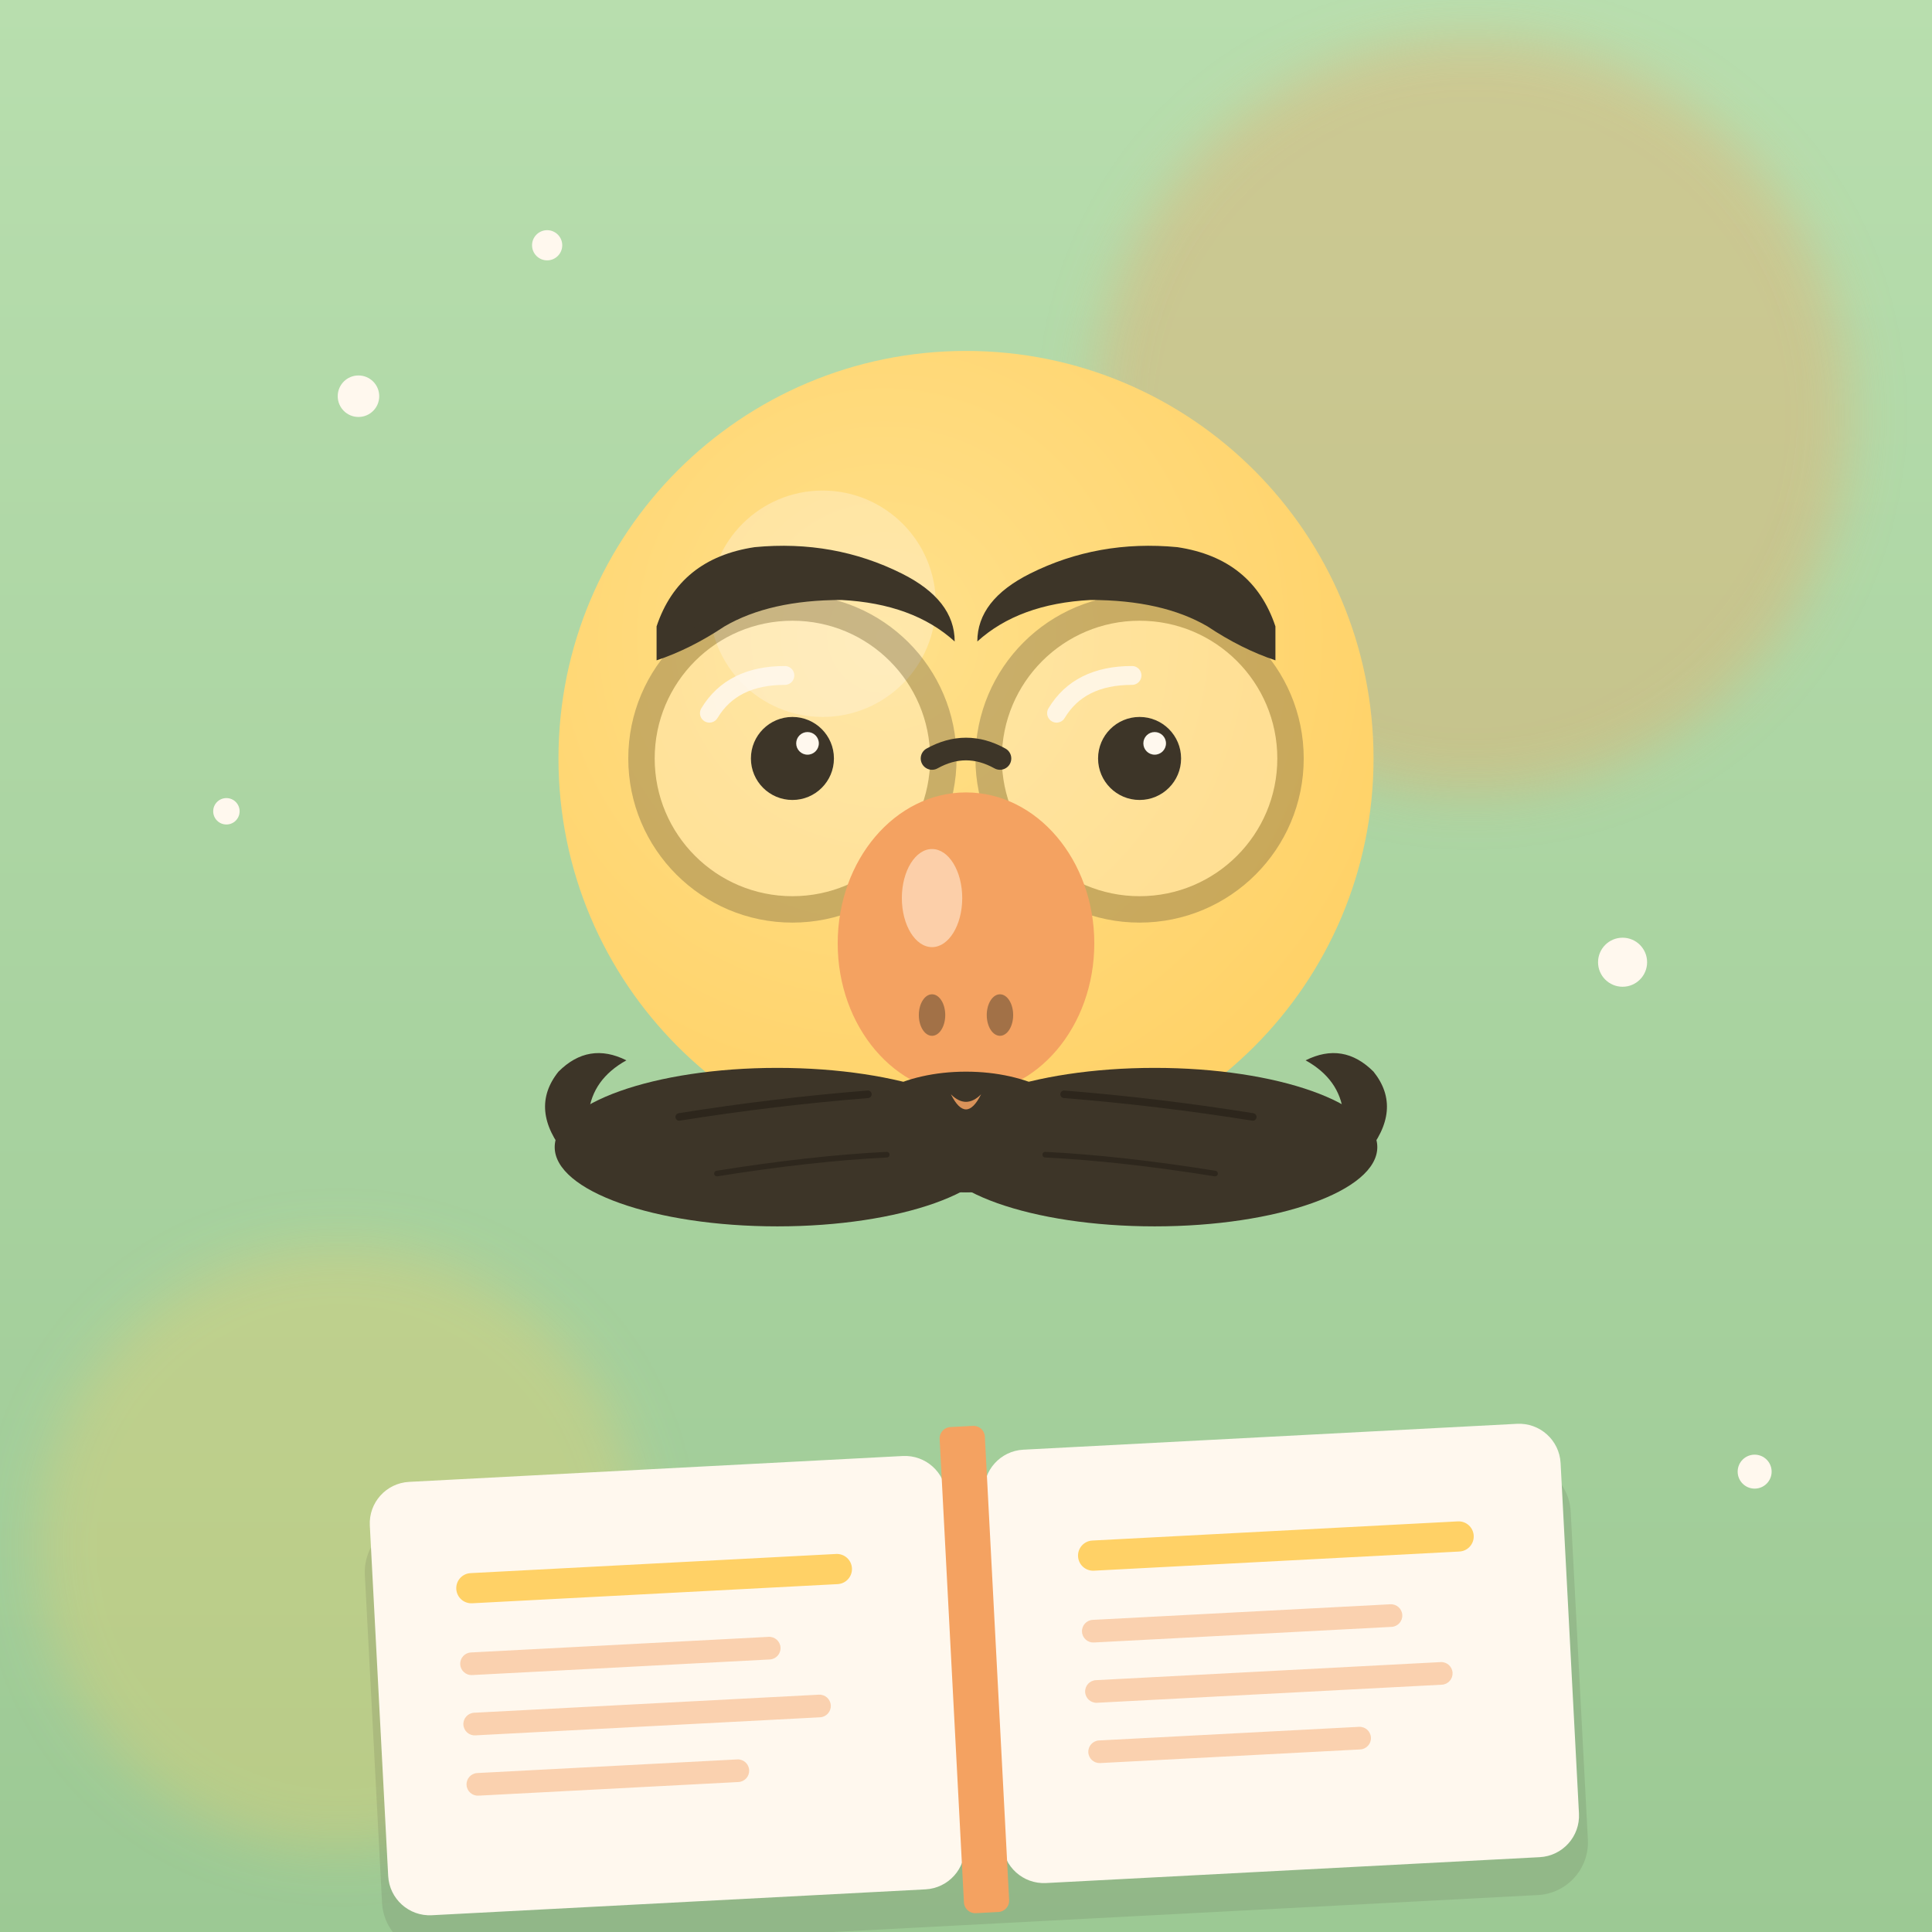
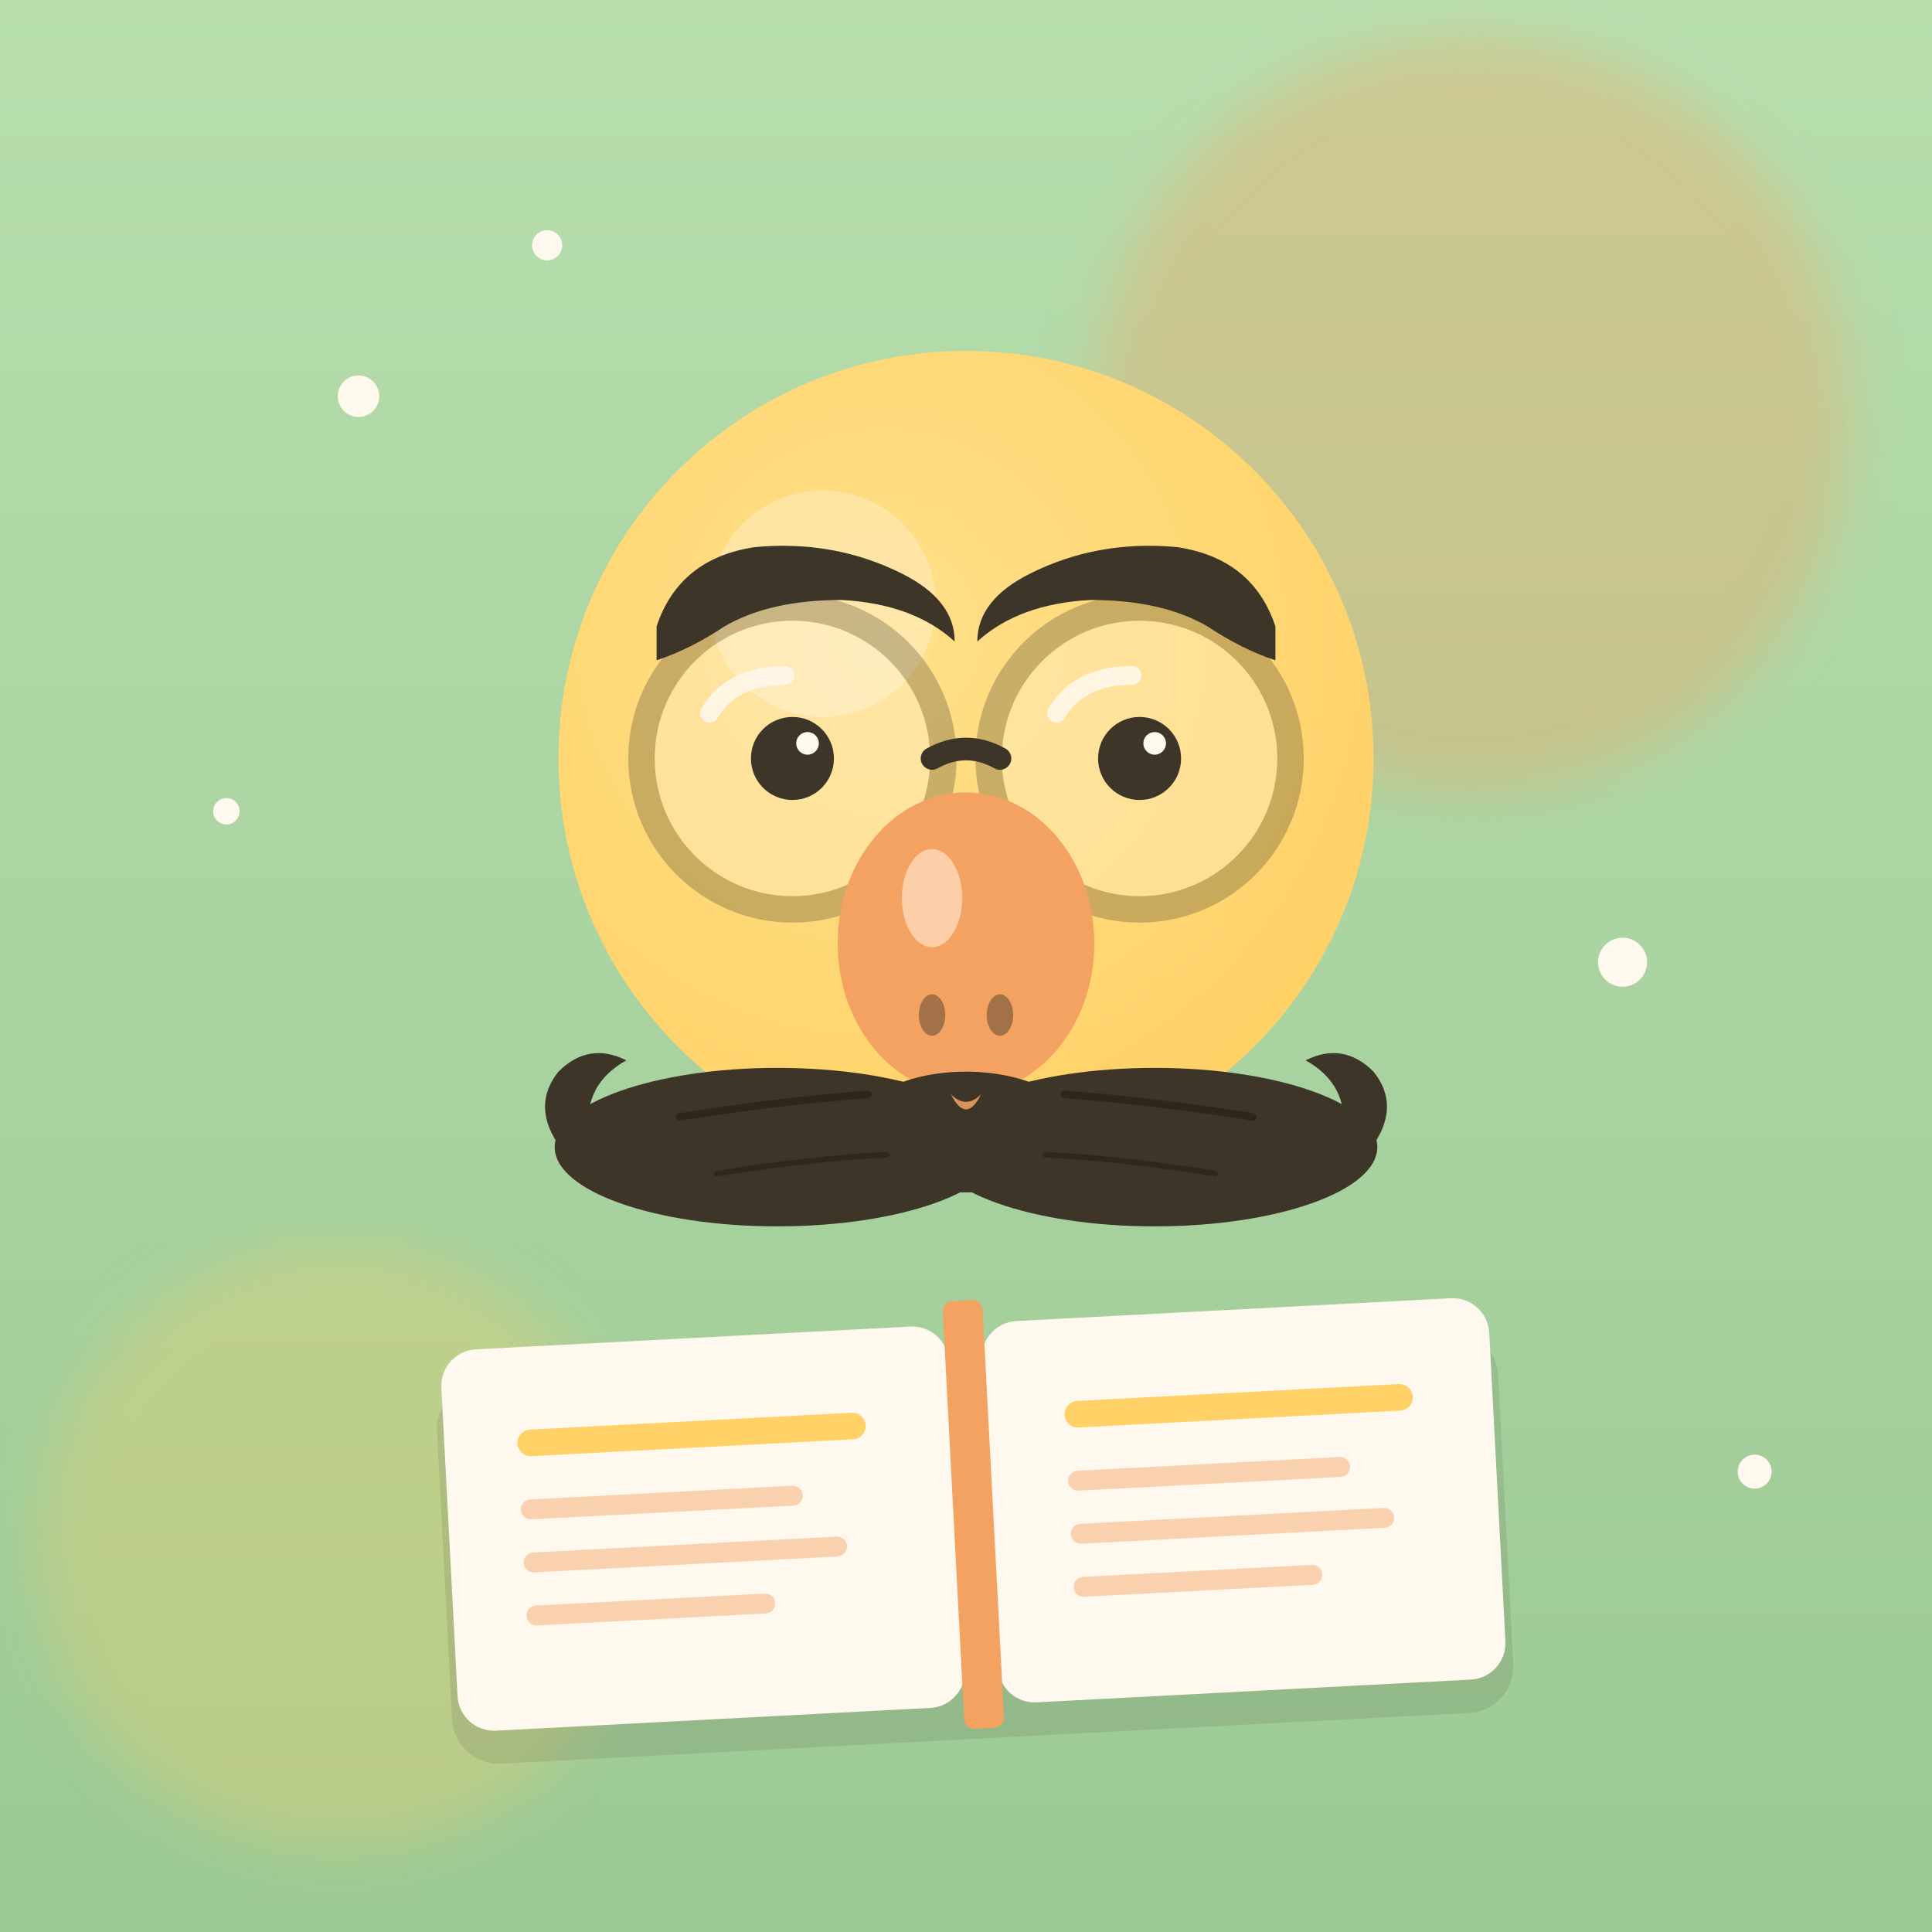
<svg xmlns="http://www.w3.org/2000/svg" viewBox="0 0 1024 1024" width="1024" height="1024">
  <defs>
    <linearGradient id="bg" x1="0" y1="0" x2="0" y2="1">
      <stop offset="0" stop-color="#B8DEAE" />
      <stop offset="1" stop-color="#9CC994" />
    </linearGradient>
    <radialGradient id="sun" cx="0.4" cy="0.35" r="0.7">
      <stop offset="0" stop-color="#FFE08A" />
      <stop offset="1" stop-color="#FFD166" />
    </radialGradient>
    <filter id="soft" x="-20%" y="-20%" width="140%" height="140%">
      <feGaussianBlur stdDeviation="14" />
    </filter>
  </defs>
  <rect width="1024" height="1024" fill="url(#bg)" />
  <circle cx="780" cy="220" r="200" fill="#F4A261" opacity="0.35" filter="url(#soft)" />
  <circle cx="180" cy="820" r="160" fill="#FFD166" opacity="0.28" filter="url(#soft)" />
  <circle cx="190" cy="210" r="11" fill="#FFF8EE" />
  <circle cx="290" cy="130" r="8" fill="#FFF8EE" />
  <circle cx="860" cy="510" r="13" fill="#FFF8EE" />
  <circle cx="120" cy="430" r="7" fill="#FFF8EE" />
  <circle cx="930" cy="780" r="9" fill="#FFF8EE" />
  <circle cx="512" cy="402" r="216" fill="url(#sun)" />
  <circle cx="436" cy="320" r="60" fill="#FFF8EE" opacity="0.32" />
  <path d="M 348 332 Q 360 296 400 290 Q 442 286 478 304 Q 506 318 506 340 Q 484 320 446 318 Q 408 318 384 332 Q 366 344 348 350 Z" fill="#3D3528" />
  <path d="M 676 332 Q 664 296 624 290 Q 582 286 546 304 Q 518 318 518 340 Q 540 320 578 318 Q 616 318 640 332 Q 658 344 676 350 Z" fill="#3D3528" />
  <circle cx="420" cy="402" r="80" fill="#FFF8EE" opacity="0.28" stroke="#3D3528" stroke-width="14" />
  <path d="M 376 378 Q 388 358 416 358" stroke="#FFF8EE" stroke-width="10" stroke-linecap="round" fill="none" opacity="0.85" />
  <circle cx="420" cy="402" r="22" fill="#3D3528" />
  <circle cx="428" cy="394" r="6" fill="#FFF8EE" />
  <circle cx="604" cy="402" r="80" fill="#FFF8EE" opacity="0.28" stroke="#3D3528" stroke-width="14" />
  <path d="M 560 378 Q 572 358 600 358" stroke="#FFF8EE" stroke-width="10" stroke-linecap="round" fill="none" opacity="0.85" />
  <circle cx="604" cy="402" r="22" fill="#3D3528" />
  <circle cx="612" cy="394" r="6" fill="#FFF8EE" />
  <path d="M 494 402 Q 512 392 530 402" stroke="#3D3528" stroke-width="12" stroke-linecap="round" fill="none" />
  <ellipse cx="512" cy="500" rx="68" ry="80" fill="#F4A261" />
  <ellipse cx="494" cy="476" rx="16" ry="26" fill="#FFE3C7" opacity="0.7" />
  <ellipse cx="494" cy="538" rx="7" ry="11" fill="#3D3528" opacity="0.45" />
  <ellipse cx="530" cy="538" rx="7" ry="11" fill="#3D3528" opacity="0.45" />
  <ellipse cx="412" cy="608" rx="118" ry="42" fill="#3D3528" />
  <ellipse cx="612" cy="608" rx="118" ry="42" fill="#3D3528" />
  <ellipse cx="512" cy="600" rx="60" ry="32" fill="#3D3528" />
  <path d="M 300 612 Q 280 588 296 568 Q 312 552 332 562 Q 314 572 312 590 Q 312 604 300 612 Z" fill="#3D3528" />
  <path d="M 724 612 Q 744 588 728 568 Q 712 552 692 562 Q 710 572 712 590 Q 712 604 724 612 Z" fill="#3D3528" />
  <path d="M 504 580 Q 512 596 520 580 Q 512 588 504 580 Z" fill="#F4A261" opacity="0.85" />
  <path d="M 360 592 Q 410 584 460 580" stroke="#1F1A12" stroke-width="4" stroke-linecap="round" fill="none" opacity="0.55" />
  <path d="M 380 622 Q 430 614 470 612" stroke="#1F1A12" stroke-width="3" stroke-linecap="round" fill="none" opacity="0.5" />
  <path d="M 664 592 Q 614 584 564 580" stroke="#1F1A12" stroke-width="4" stroke-linecap="round" fill="none" opacity="0.55" />
  <path d="M 644 622 Q 594 614 554 612" stroke="#1F1A12" stroke-width="3" stroke-linecap="round" fill="none" opacity="0.5" />
-   <g transform="translate(512 800) rotate(-3)">
+   <g transform="translate(512 728) scale(0.88) rotate(-3)">
    <rect x="-320" y="-10" width="640" height="230" rx="28" fill="#3D3528" opacity="0.12" />
    <rect x="-316" y="-30" width="306" height="230" rx="22" fill="#FFF8EE" />
    <rect x="10" y="-30" width="306" height="230" rx="22" fill="#FFF8EE" />
    <rect x="-12" y="-44" width="24" height="258" rx="6" fill="#F4A261" />
    <rect x="-272" y="20" width="210" height="16" rx="8" fill="#FFD166" />
    <rect x="-272" y="62" width="170" height="12" rx="6" fill="#F4A261" opacity="0.45" />
    <rect x="-272" y="94" width="195" height="12" rx="6" fill="#F4A261" opacity="0.45" />
    <rect x="-272" y="126" width="150" height="12" rx="6" fill="#F4A261" opacity="0.45" />
    <rect x="58" y="20" width="210" height="16" rx="8" fill="#FFD166" />
    <rect x="58" y="62" width="170" height="12" rx="6" fill="#F4A261" opacity="0.45" />
    <rect x="58" y="94" width="195" height="12" rx="6" fill="#F4A261" opacity="0.45" />
    <rect x="58" y="126" width="150" height="12" rx="6" fill="#F4A261" opacity="0.45" />
  </g>
</svg>
